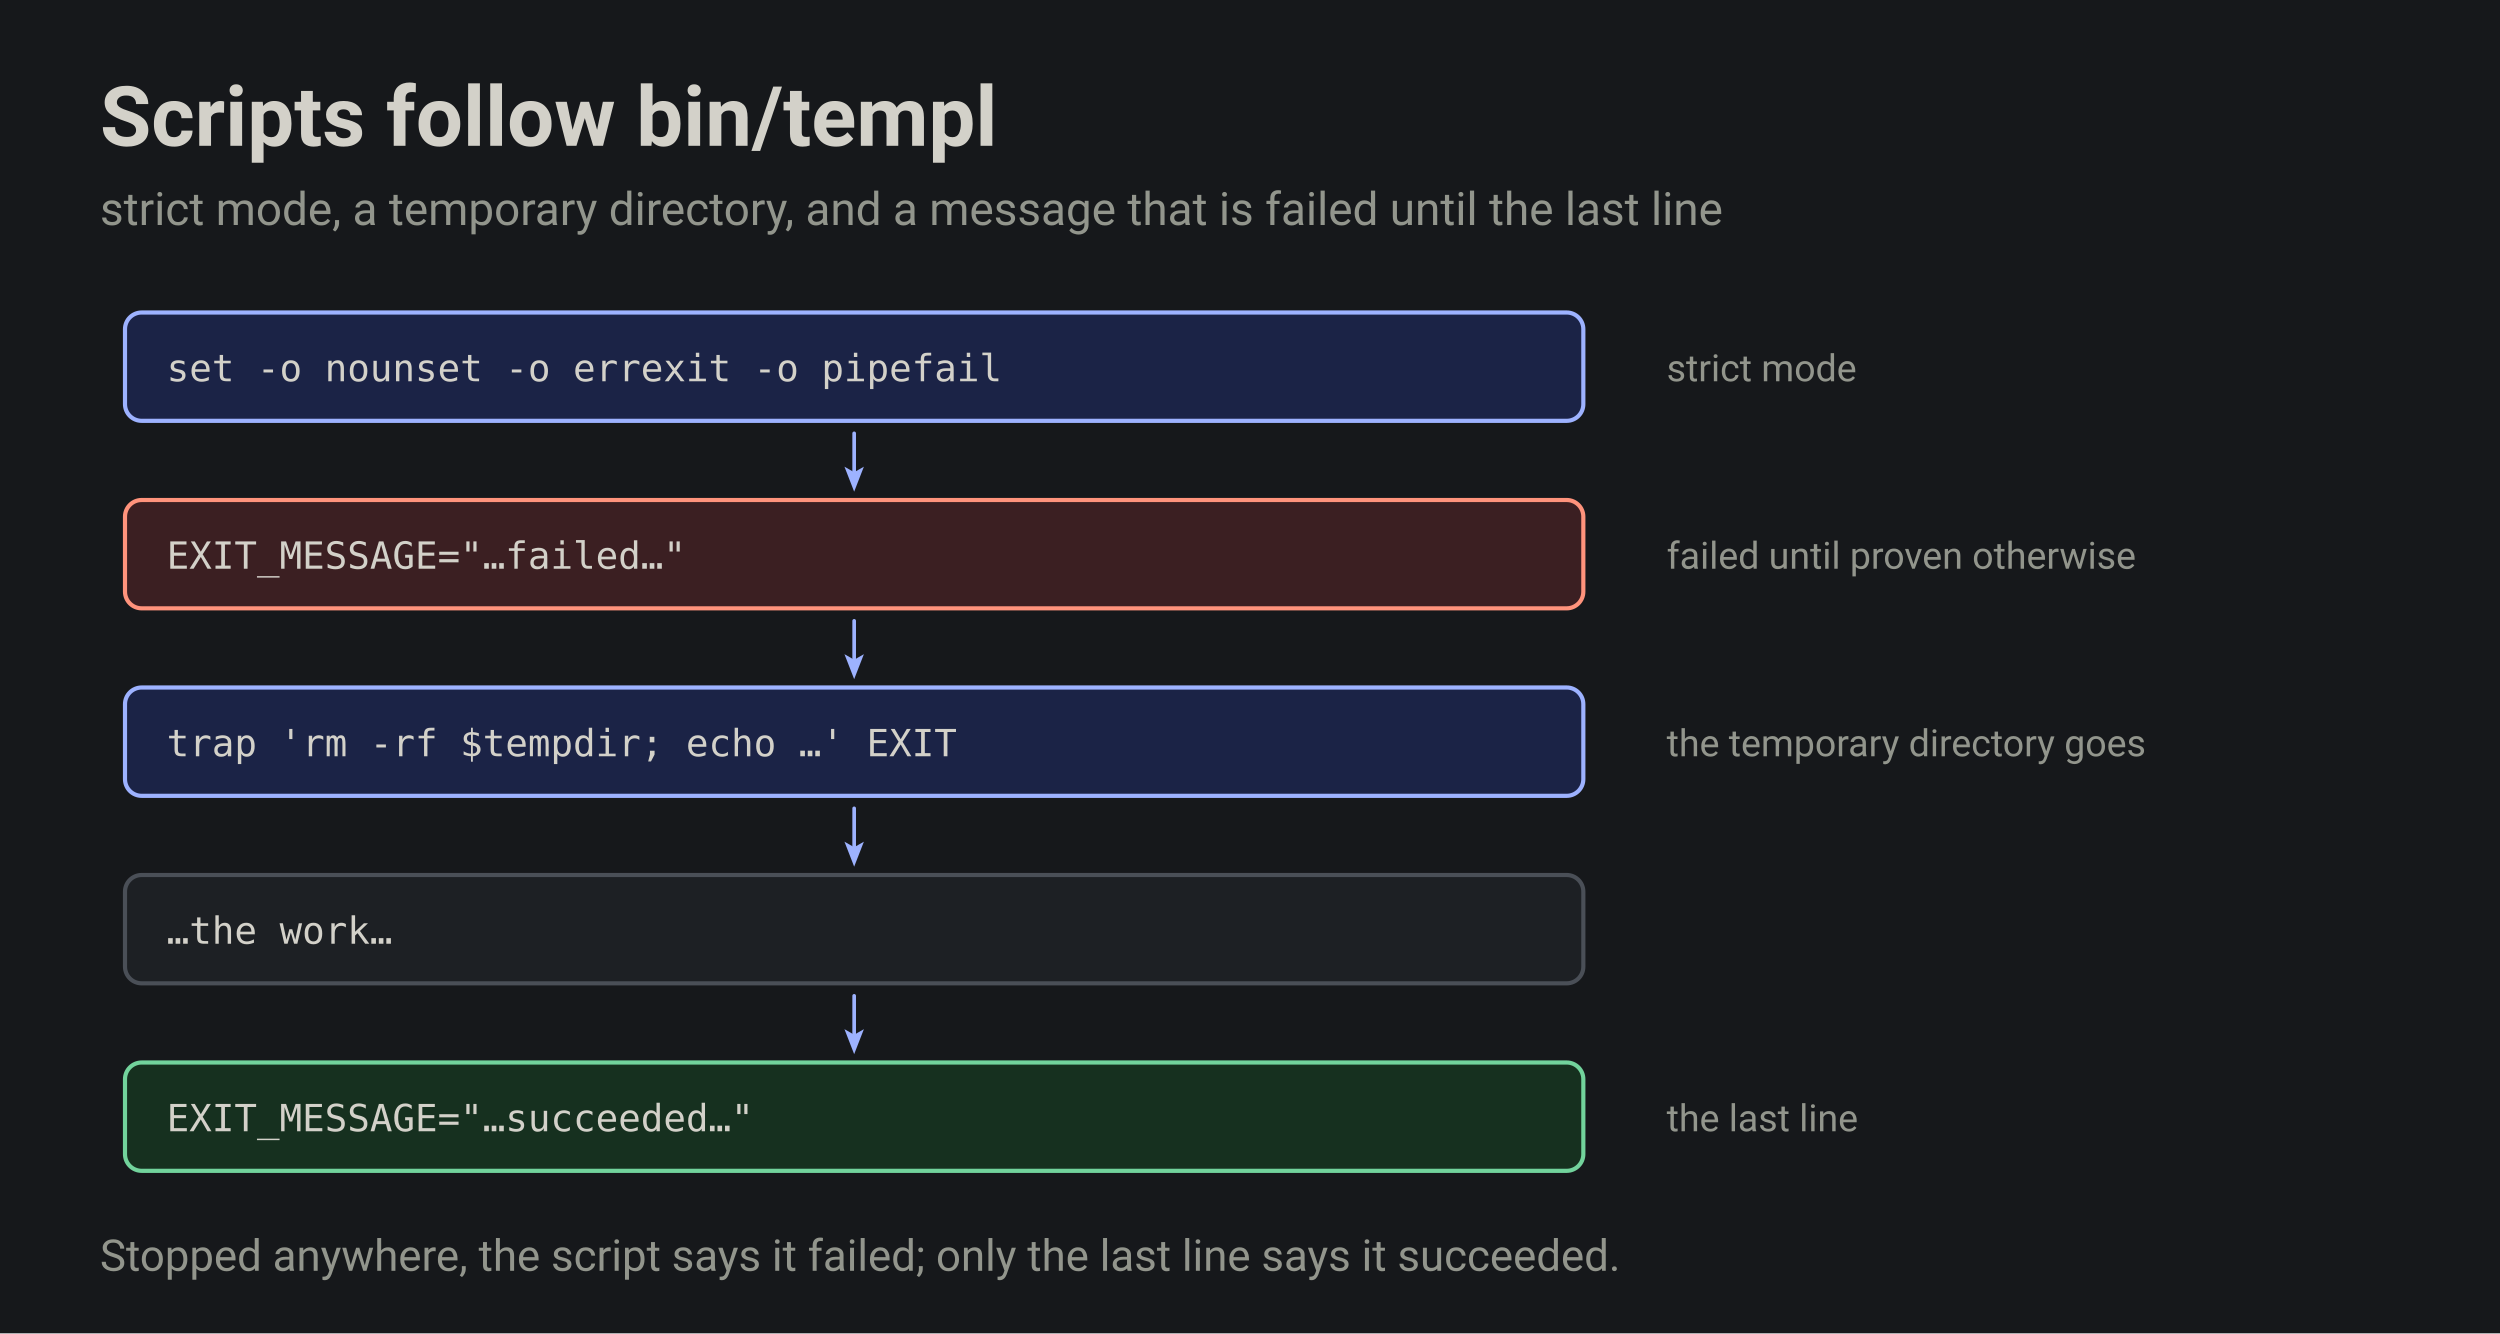
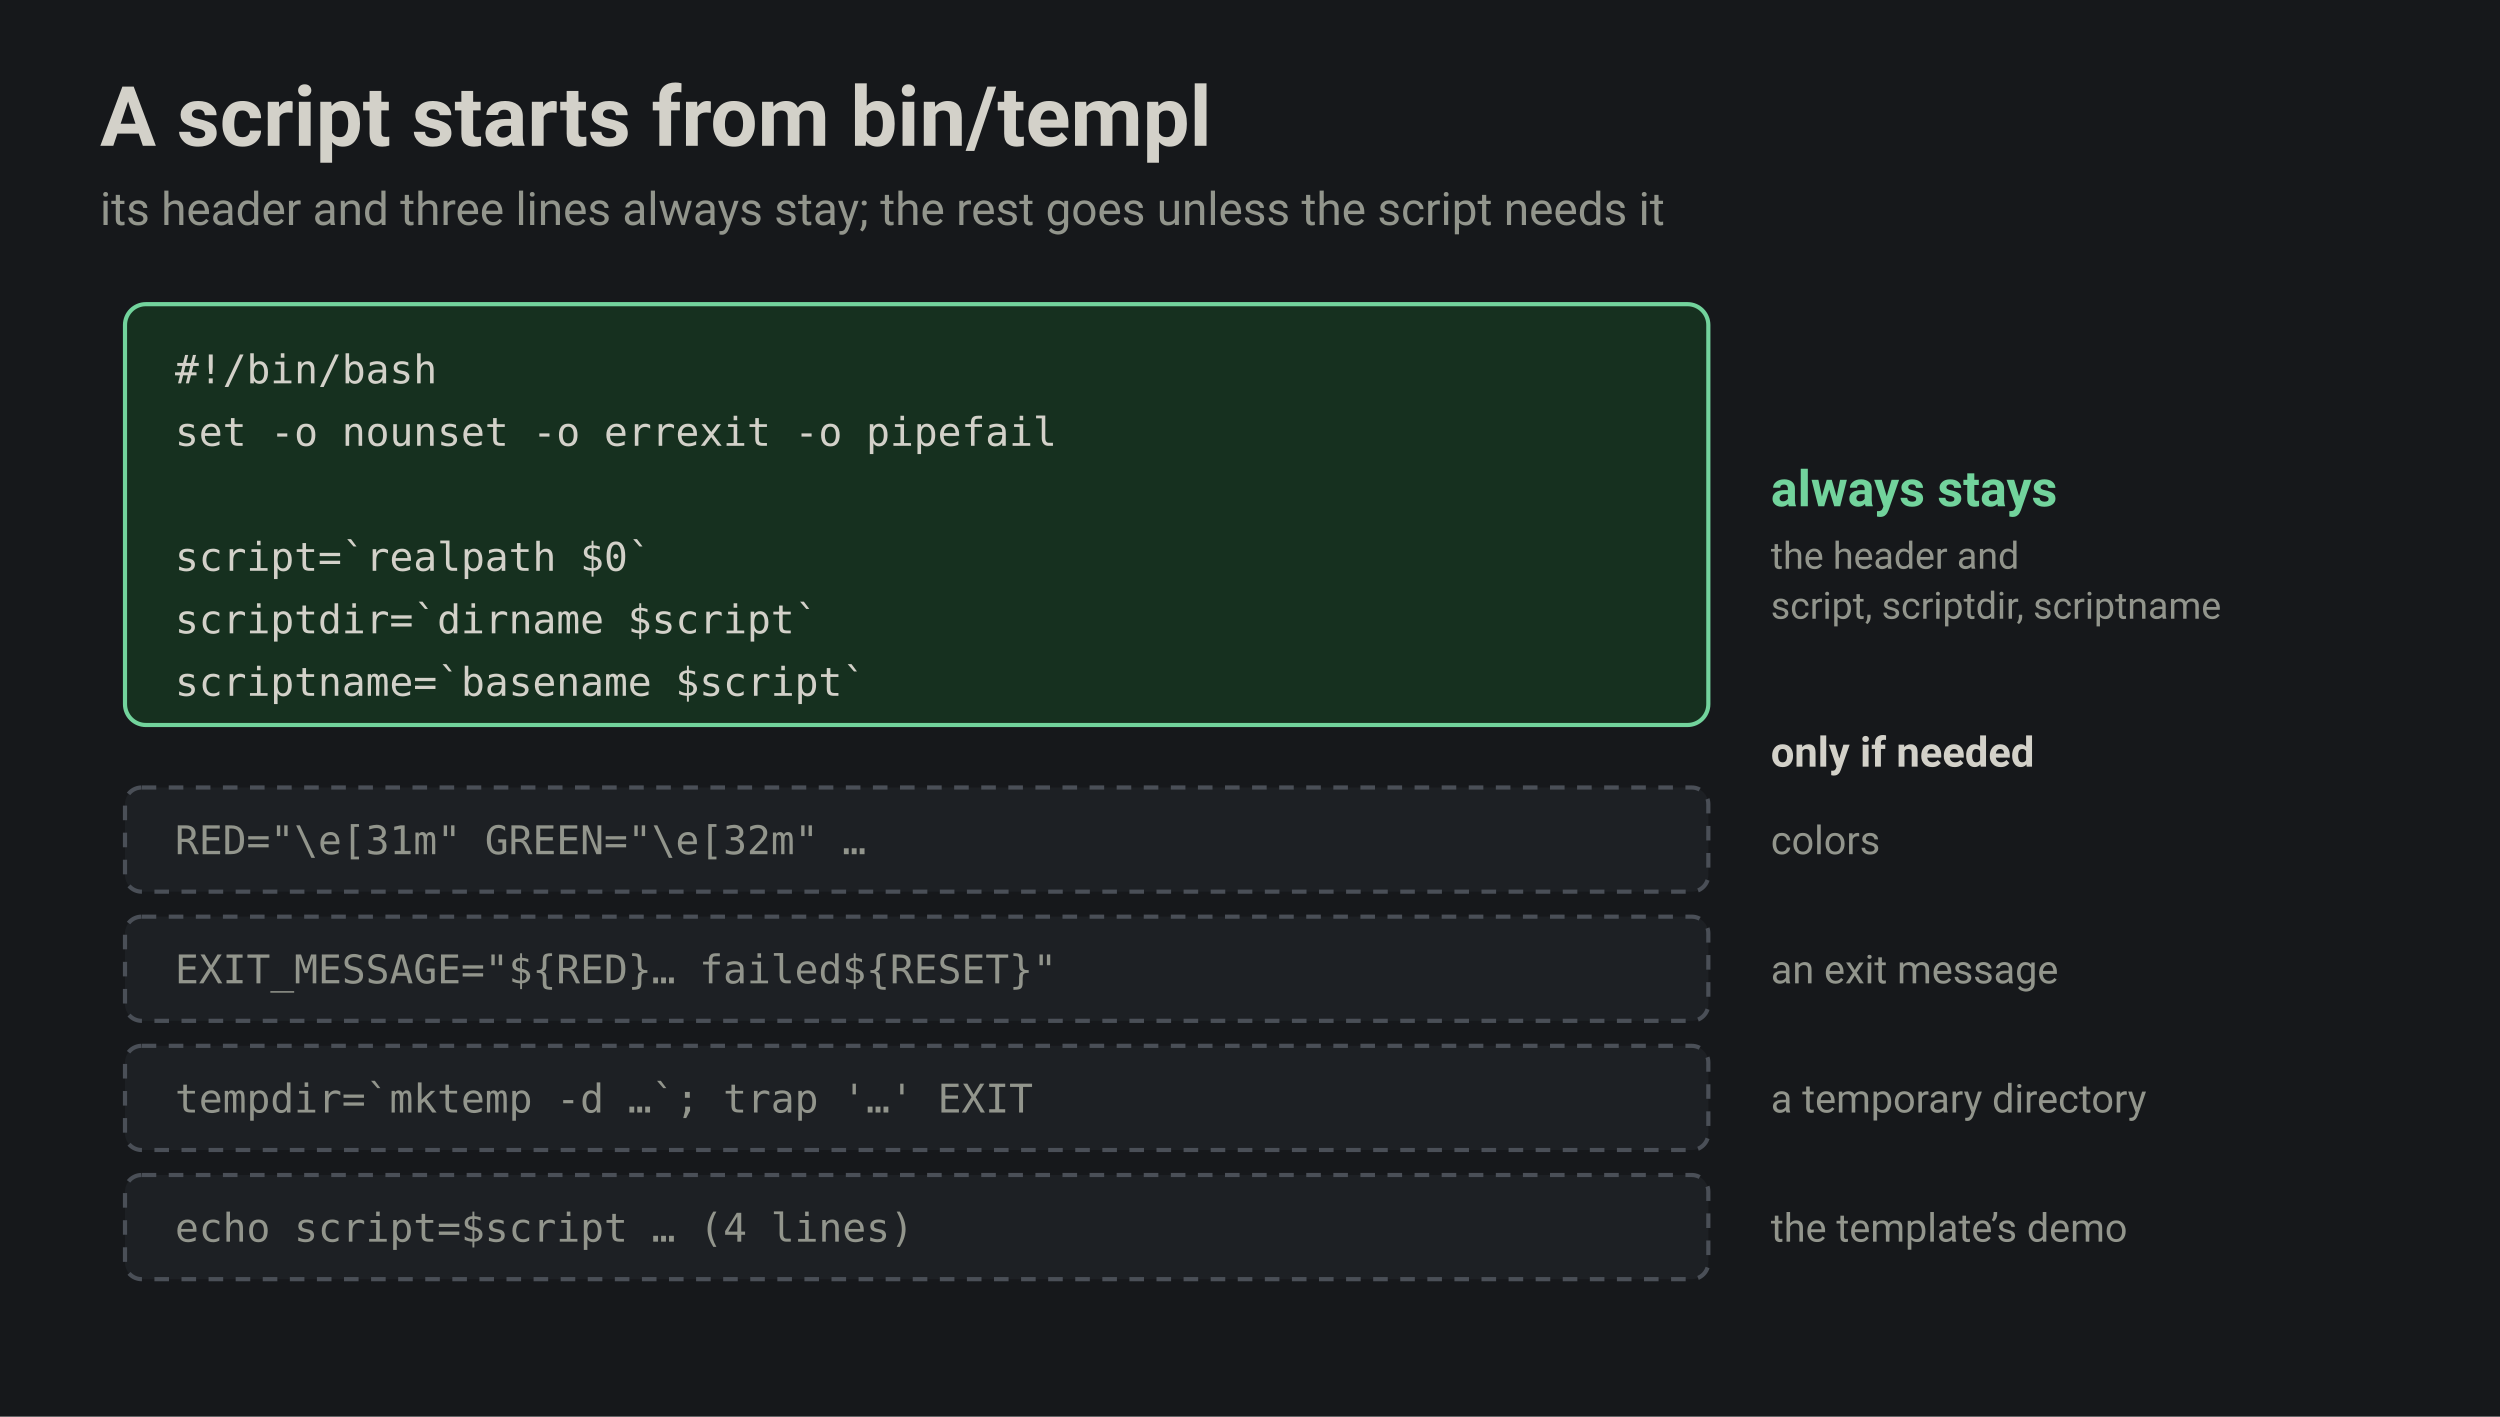
- <svg xmlns="http://www.w3.org/2000/svg" width="1200" height="640" viewBox="0 0 1200 640" font-family="system-ui, -apple-system, 'Segoe UI', Roboto, sans-serif">
-   <rect width="1200" height="640" fill="#16181b" />
-   <defs>
-     <marker id="arrow" viewBox="0 0 12 12" refX="8" refY="6" markerUnits="userSpaceOnUse" markerWidth="16" markerHeight="16" orient="auto-start-reverse">
-       <path d="M2 2.5 L11 6 L2 9.5 L4 6 z" fill="#9db2ff" stroke-linejoin="round" />
-     </marker>
-   </defs>
-   <text x="48" y="70" fill="#d3d1c9" font-size="40" font-weight="700">Scripts follow bin/templ</text>
-   <text x="48" y="108" fill="#92958c" font-size="22">strict mode, a temporary directory, and a message that is failed until the last line</text>
-   <rect x="60" y="150" width="700" height="52" rx="8" fill="#1b2346" stroke="#9db2ff" stroke-width="2" />
-   <text x="80" y="183" fill="#d3d1c9" font-size="18" font-family="ui-monospace, 'JetBrains Mono', Menlo, monospace">set -o nounset -o errexit -o pipefail</text>
-   <text x="800" y="183" fill="#92958c" font-size="18">strict mode</text>
-   <rect x="60" y="240" width="700" height="52" rx="8" fill="#3b1f22" stroke="#ff937c" stroke-width="2" />
-   <text x="80" y="273" fill="#d3d1c9" font-size="18" font-family="ui-monospace, 'JetBrains Mono', Menlo, monospace">EXIT_MESSAGE="…failed…"</text>
-   <text x="800" y="273" fill="#92958c" font-size="18">failed until proven otherwise</text>
-   <line x1="410" y1="208" x2="410" y2="232" stroke="#9db2ff" stroke-width="1.75" stroke-linecap="round" marker-end="url(#arrow)" />
-   <rect x="60" y="330" width="700" height="52" rx="8" fill="#1b2346" stroke="#9db2ff" stroke-width="2" />
-   <text x="80" y="363" fill="#d3d1c9" font-size="18" font-family="ui-monospace, 'JetBrains Mono', Menlo, monospace">trap 'rm -rf $tempdir; echo …' EXIT</text>
-   <text x="800" y="363" fill="#92958c" font-size="18">the temporary directory goes</text>
-   <line x1="410" y1="298" x2="410" y2="322" stroke="#9db2ff" stroke-width="1.75" stroke-linecap="round" marker-end="url(#arrow)" />
-   <rect x="60" y="420" width="700" height="52" rx="8" fill="#1d2024" stroke="#4a4f57" stroke-width="2" />
-   <text x="80" y="453" fill="#d3d1c9" font-size="18" font-family="ui-monospace, 'JetBrains Mono', Menlo, monospace">…the work…</text>
-   <line x1="410" y1="388" x2="410" y2="412" stroke="#9db2ff" stroke-width="1.75" stroke-linecap="round" marker-end="url(#arrow)" />
-   <rect x="60" y="510" width="700" height="52" rx="8" fill="#16301f" stroke="#72d39c" stroke-width="2" />
-   <text x="80" y="543" fill="#d3d1c9" font-size="18" font-family="ui-monospace, 'JetBrains Mono', Menlo, monospace">EXIT_MESSAGE="…succeeded…"</text>
-   <text x="800" y="543" fill="#92958c" font-size="18">the last line</text>
-   <line x1="410" y1="478" x2="410" y2="502" stroke="#9db2ff" stroke-width="1.75" stroke-linecap="round" marker-end="url(#arrow)" />
-   <text x="48" y="610" fill="#92958c" font-size="21">Stopped anywhere, the script says it failed; only the last line says it succeeded.</text>
+ <svg xmlns="http://www.w3.org/2000/svg" width="1200" height="680" viewBox="0 0 1200 680" font-family="system-ui, -apple-system, 'Segoe UI', Roboto, sans-serif">
+   <rect width="1200" height="680" fill="#16181b" />
+   <text x="48" y="70" fill="#d3d1c9" font-size="40" font-weight="700">A script starts from bin/templ</text>
+   <text x="48" y="108" fill="#92958c" font-size="22">its header and three lines always stay; the rest goes unless the script needs it</text>
+   <rect x="60" y="146" width="760" height="202" rx="10" fill="#16301f" stroke="#72d39c" stroke-width="2" />
+   <text x="84" y="184" fill="#d3d1c9" font-size="19" font-family="ui-monospace, 'JetBrains Mono', Menlo, monospace">#!/bin/bash</text>
+   <text x="84" y="214" fill="#d3d1c9" font-size="19" font-family="ui-monospace, 'JetBrains Mono', Menlo, monospace">set -o nounset -o errexit -o pipefail</text>
+   <text x="84" y="244" fill="#d3d1c9" font-size="19" font-family="ui-monospace, 'JetBrains Mono', Menlo, monospace" />
+   <text x="84" y="274" fill="#d3d1c9" font-size="19" font-family="ui-monospace, 'JetBrains Mono', Menlo, monospace">script=`realpath $0`</text>
+   <text x="84" y="304" fill="#d3d1c9" font-size="19" font-family="ui-monospace, 'JetBrains Mono', Menlo, monospace">scriptdir=`dirname $script`</text>
+   <text x="84" y="334" fill="#d3d1c9" font-size="19" font-family="ui-monospace, 'JetBrains Mono', Menlo, monospace">scriptname=`basename $script`</text>
+   <text x="850" y="243.0" fill="#72d39c" font-size="24" font-weight="700">always stays</text>
+   <text x="850" y="273.0" fill="#92958c" font-size="18">the header and</text>
+   <text x="850" y="297.0" fill="#92958c" font-size="18">script, scriptdir, scriptname</text>
+   <rect x="60" y="378" width="760" height="50" rx="8" fill="#1d2024" stroke="#4a4f57" stroke-width="2" stroke-dasharray="7 6" />
+   <text x="84" y="410" fill="#92958c" font-size="19" font-family="ui-monospace, 'JetBrains Mono', Menlo, monospace">RED="\e[31m" GREEN="\e[32m" …</text>
+   <text x="850" y="410" fill="#92958c" font-size="19">colors</text>
+   <rect x="60" y="440" width="760" height="50" rx="8" fill="#1d2024" stroke="#4a4f57" stroke-width="2" stroke-dasharray="7 6" />
+   <text x="84" y="472" fill="#92958c" font-size="19" font-family="ui-monospace, 'JetBrains Mono', Menlo, monospace">EXIT_MESSAGE="${RED}… failed${RESET}"</text>
+   <text x="850" y="472" fill="#92958c" font-size="19">an exit message</text>
+   <rect x="60" y="502" width="760" height="50" rx="8" fill="#1d2024" stroke="#4a4f57" stroke-width="2" stroke-dasharray="7 6" />
+   <text x="84" y="534" fill="#92958c" font-size="19" font-family="ui-monospace, 'JetBrains Mono', Menlo, monospace">tempdir=`mktemp -d …`; trap '…' EXIT</text>
+   <text x="850" y="534" fill="#92958c" font-size="19">a temporary directory</text>
+   <rect x="60" y="564" width="760" height="50" rx="8" fill="#1d2024" stroke="#4a4f57" stroke-width="2" stroke-dasharray="7 6" />
+   <text x="84" y="596" fill="#92958c" font-size="19" font-family="ui-monospace, 'JetBrains Mono', Menlo, monospace">echo script=$script …  (4 lines)</text>
+   <text x="850" y="596" fill="#92958c" font-size="19">the template’s demo</text>
+   <text x="850" y="368" fill="#d3d1c9" font-size="20" font-weight="700">only if needed</text>
</svg>
